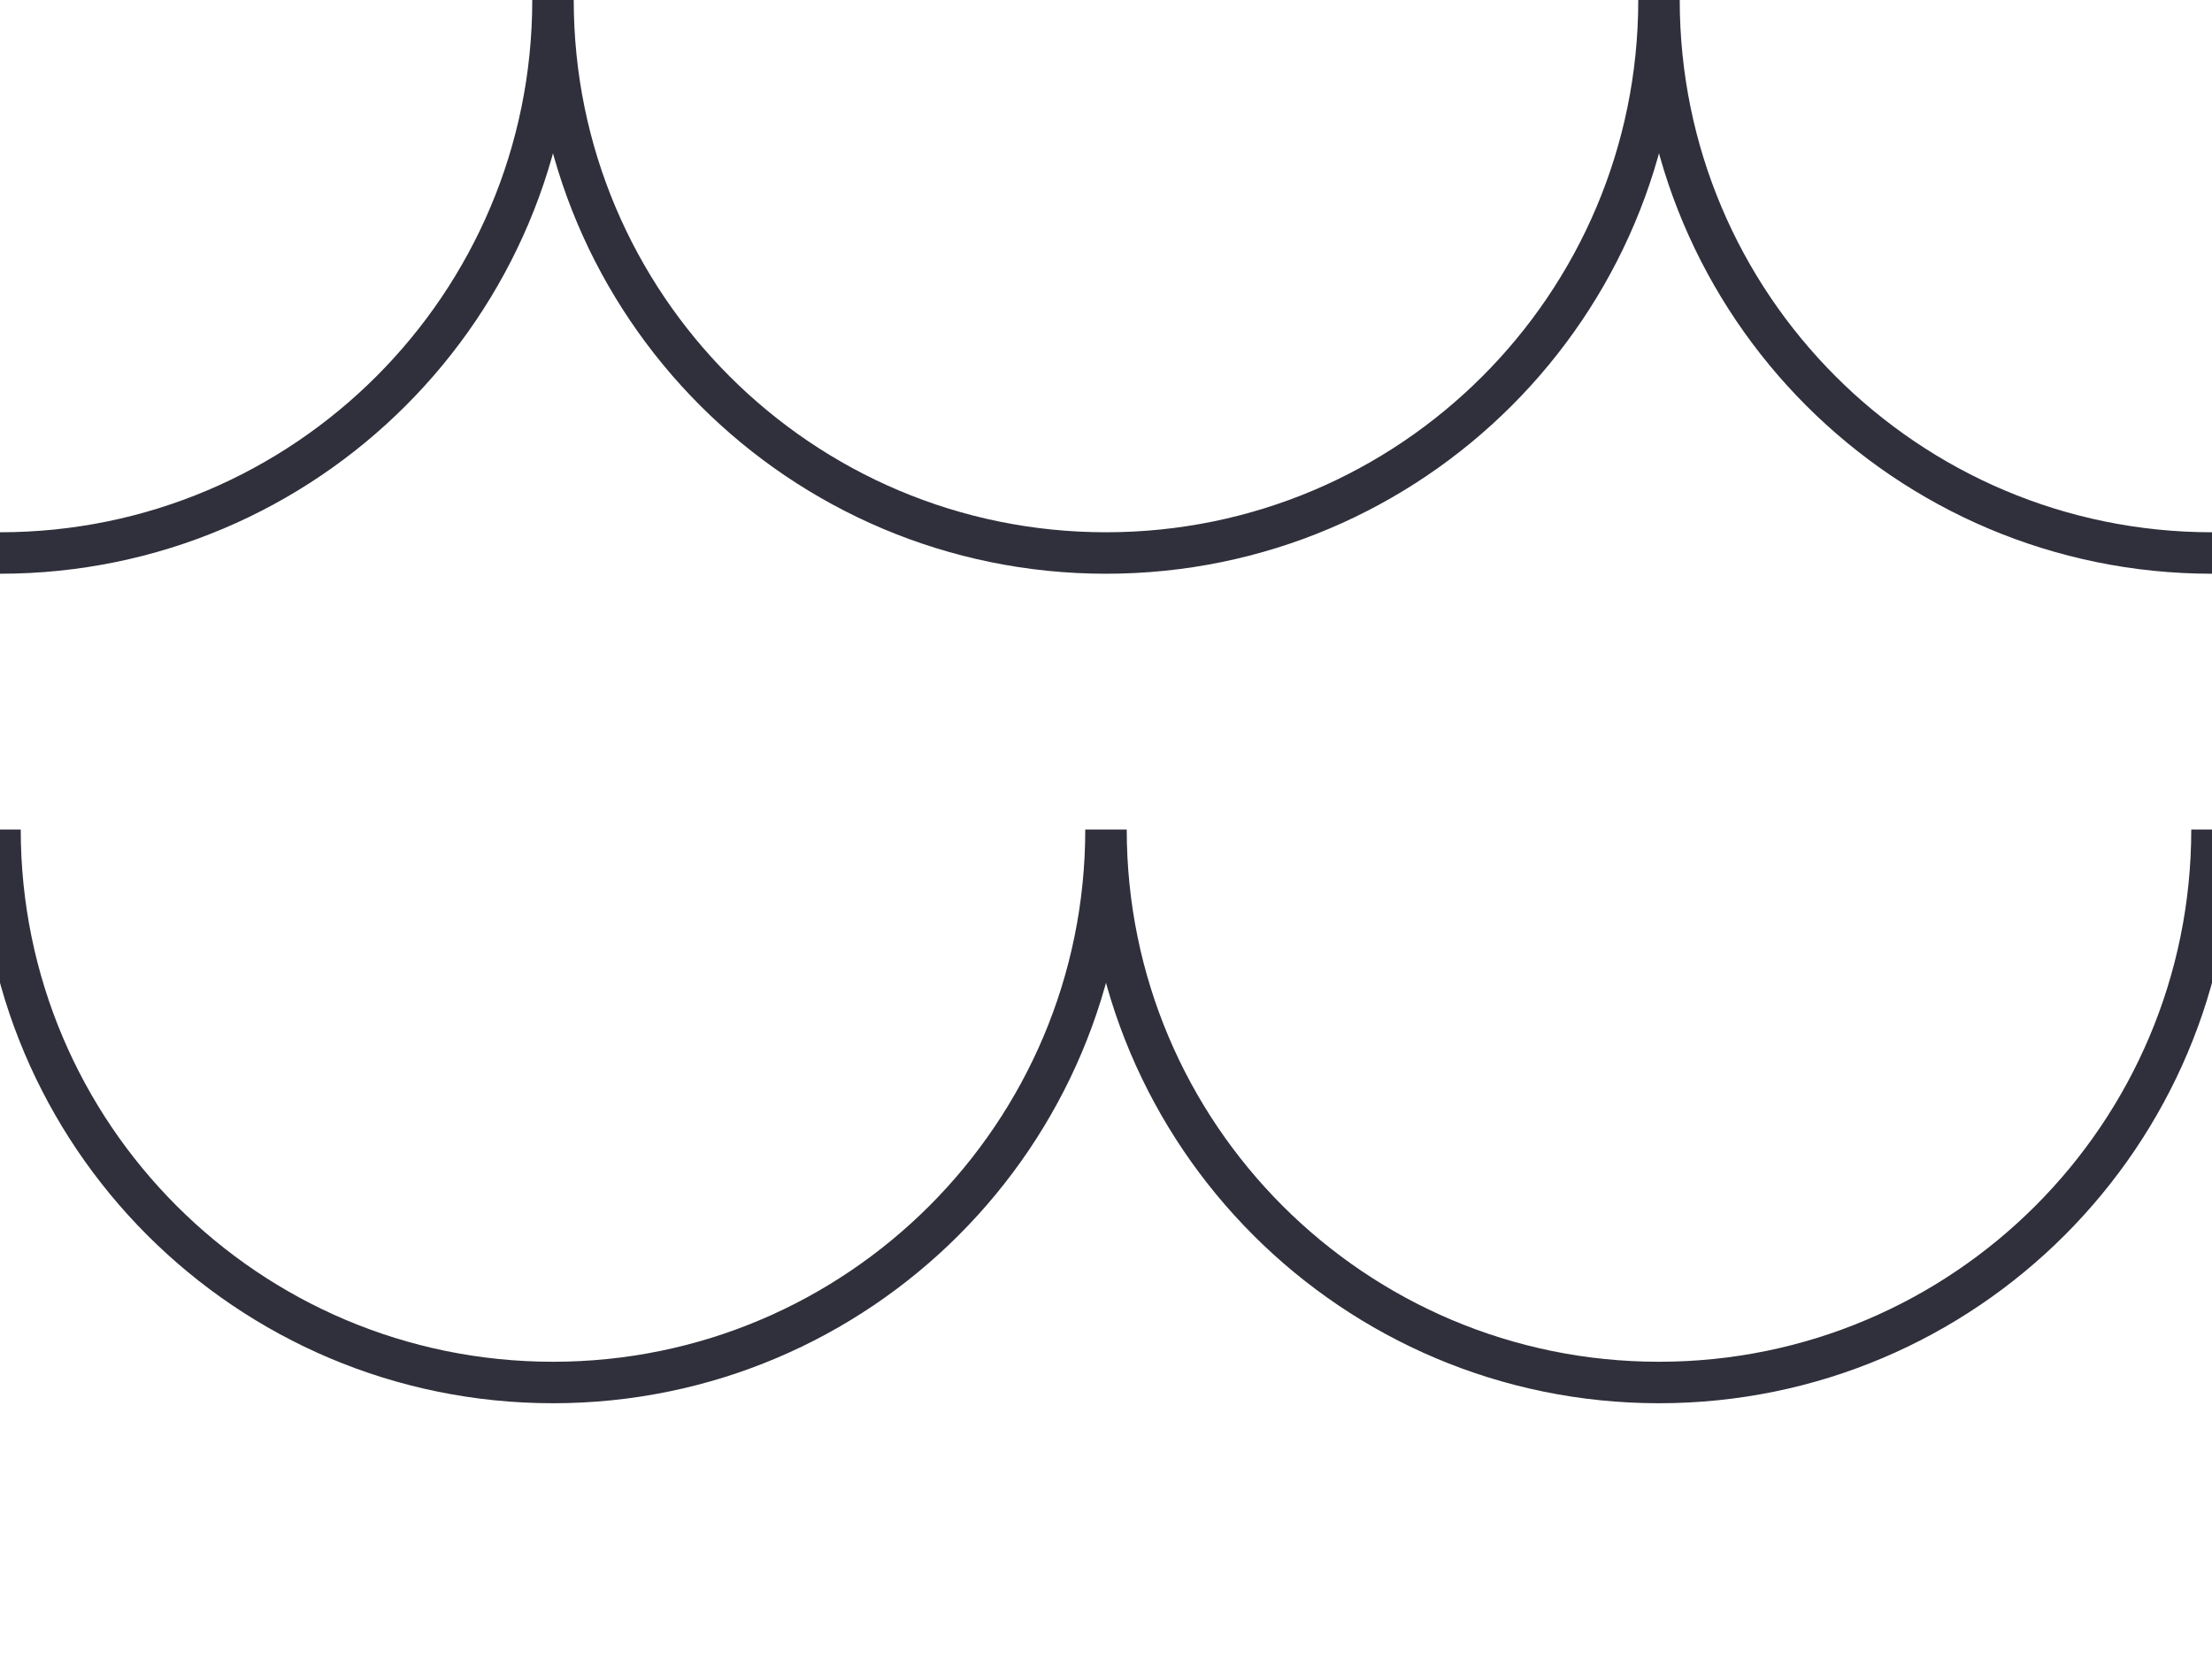
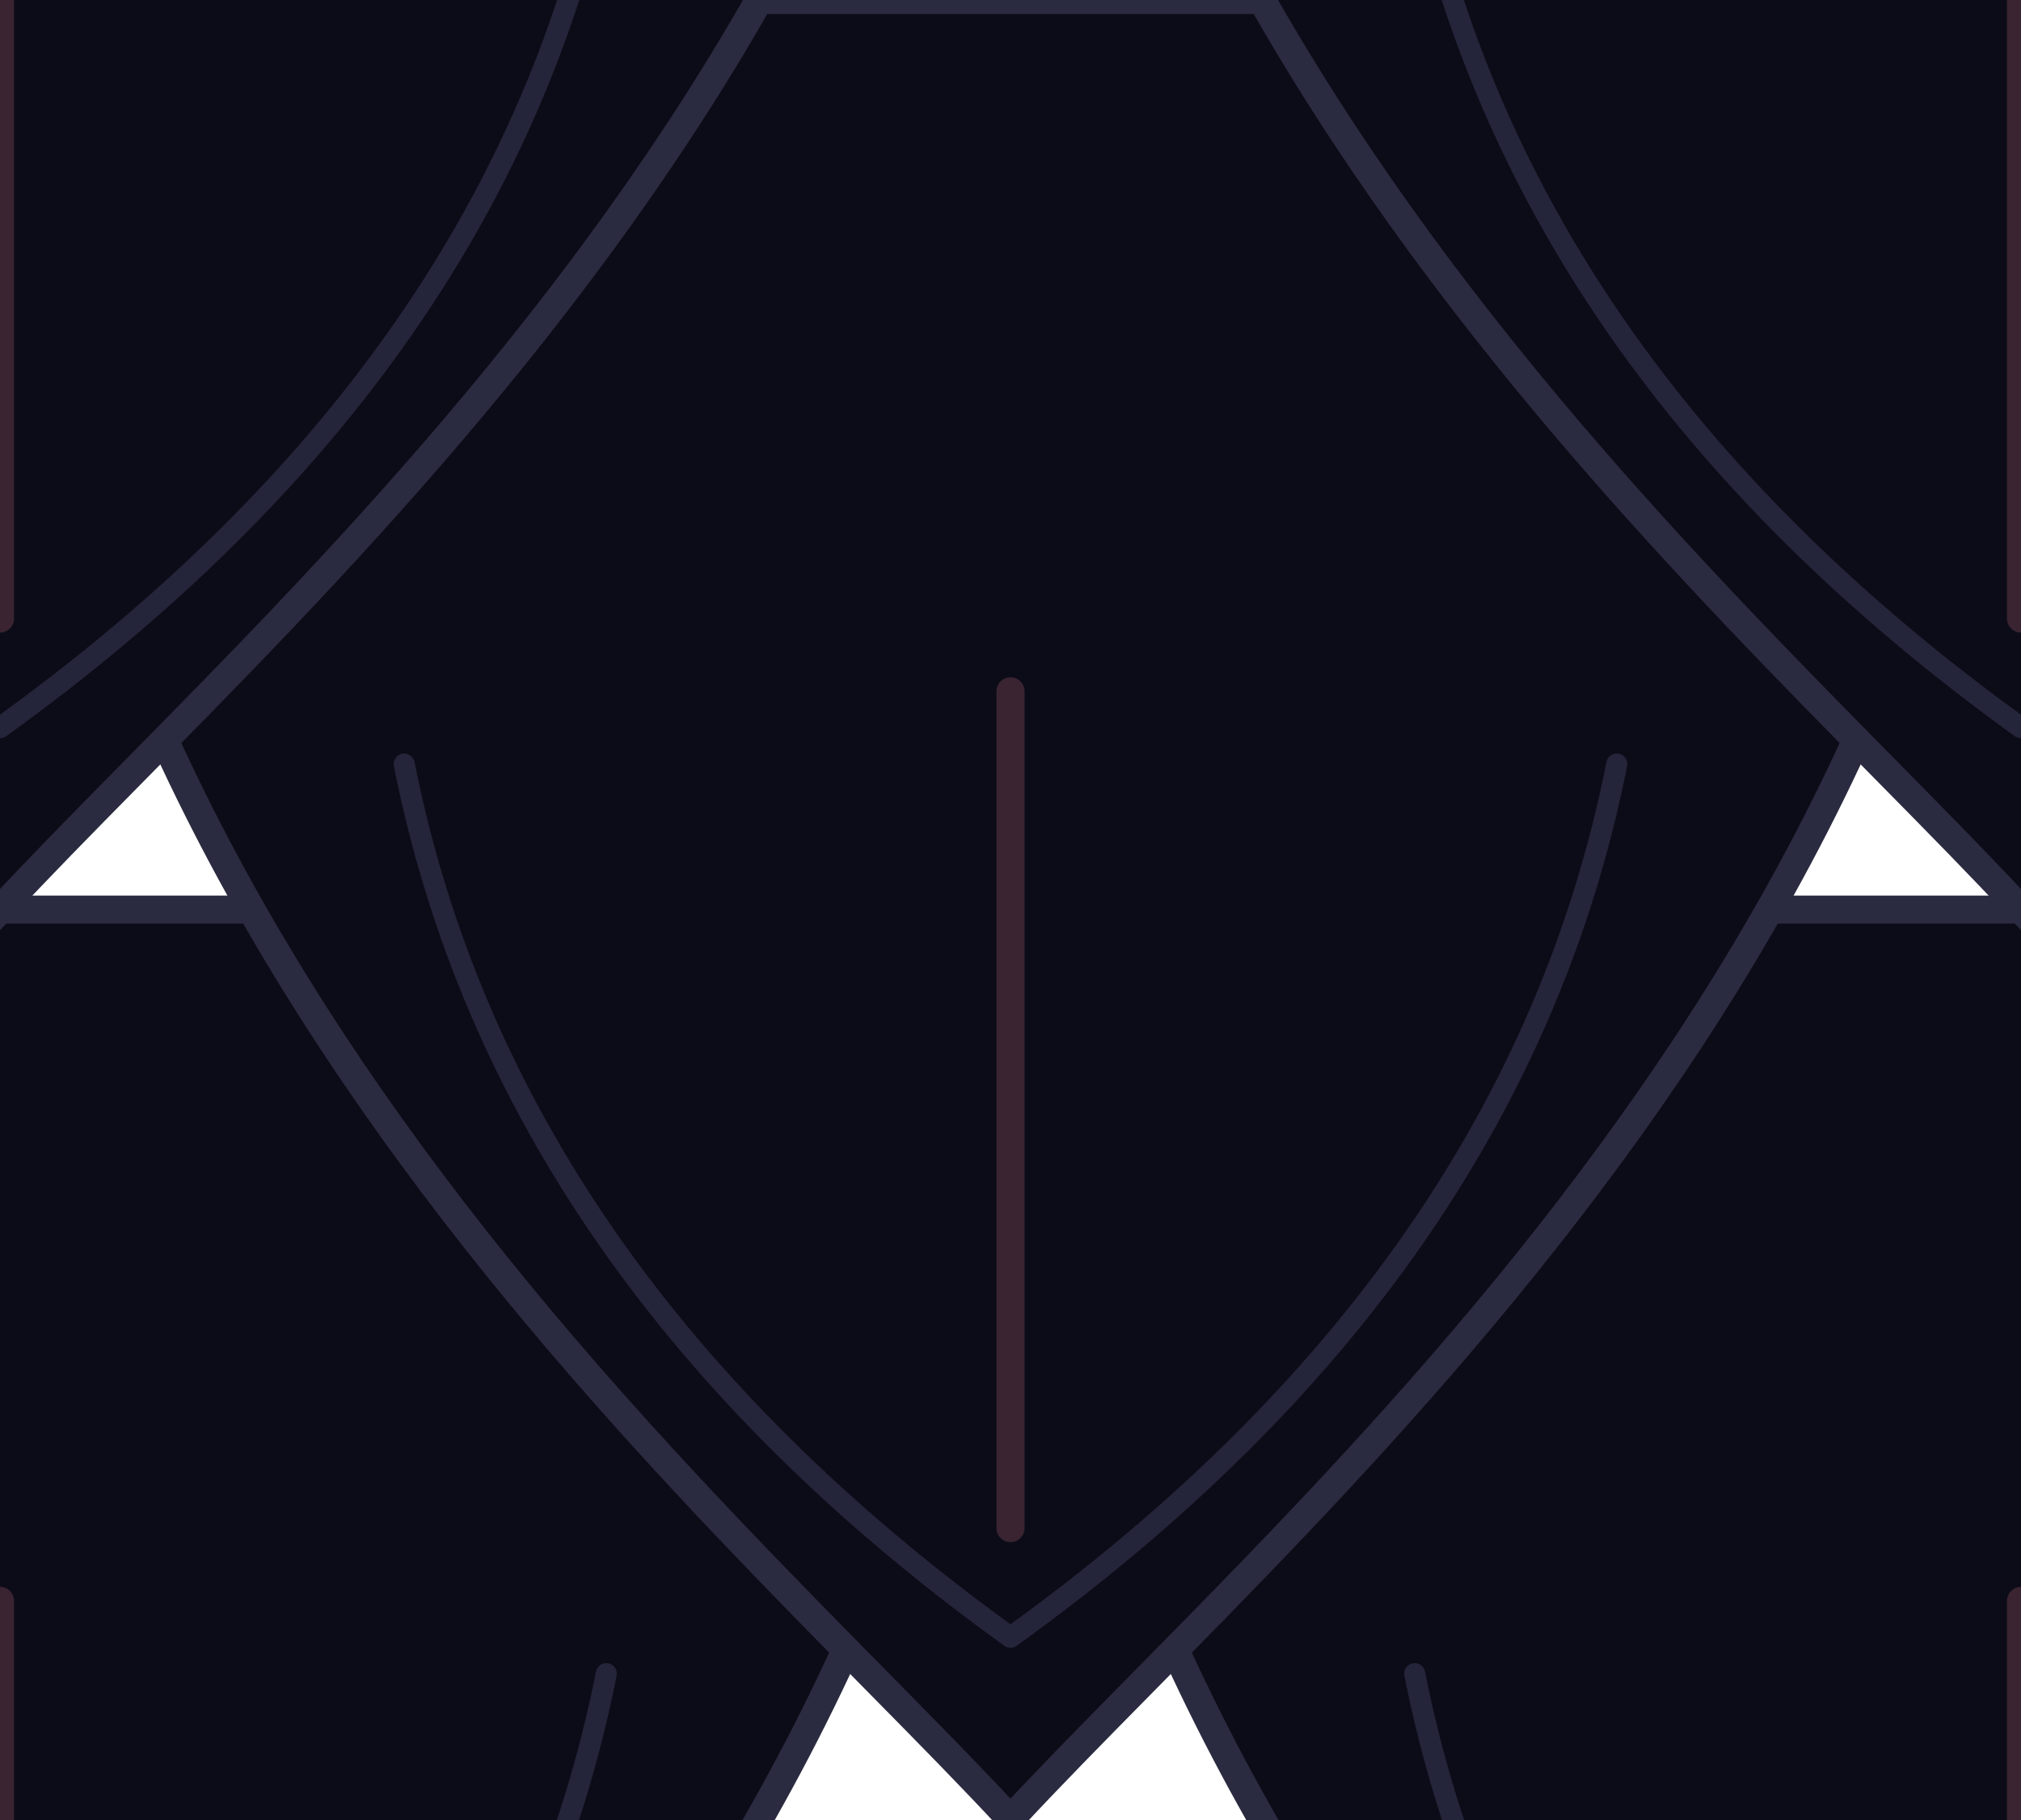
- <svg xmlns="http://www.w3.org/2000/svg" width="64" height="48" viewBox="0 0 64 48" fill="none" stroke="#30303c" stroke-width="1.2">
-   <path d="M0 24a16 16 0 0 0 32 0M32 24a16 16 0 0 0 32 0M-16 0a16 16 0 0 0 32 0M16 0a16 16 0 0 0 32 0M48 0a16 16 0 0 0 32 0M0 48a16 16 0 0 0 32 0M32 48a16 16 0 0 0 32 0" />
+ <svg xmlns="http://www.w3.org/2000/svg" width="144" height="129.6" viewBox="0 0 144 129.6">
+   <path d="M-72 64.8C-72 129.6 -21.6 171.072 0 194.4C21.6 171.072 72 129.6 72 64.8Z" fill="#0c0c18" stroke="#2a2a40" stroke-width="2" />
+   <path d="M-43.2 119.232Q-36 155.52 0 181.44M43.2 119.232Q36 155.52 0 181.44" fill="none" stroke="#24243a" stroke-width="1.5" stroke-linecap="round" />
+   <path d="M0 114.048L0 173.664" fill="none" stroke="#3a2431" stroke-width="2" stroke-linecap="round" />
+   <path d="M72 64.8C72 129.6 122.4 171.072 144 194.4C165.6 171.072 216 129.6 216 64.8Z" fill="#0c0c18" stroke="#2a2a40" stroke-width="2" />
+   <path d="M100.8 119.232Q108 155.52 144 181.44M187.2 119.232Q180 155.52 144 181.44" fill="none" stroke="#24243a" stroke-width="1.5" stroke-linecap="round" />
+   <path d="M144 114.048L144 173.664" fill="none" stroke="#3a2431" stroke-width="2" stroke-linecap="round" />
+   <path d="M0 0C0 64.8 50.4 106.272 72 129.6C93.6 106.272 144 64.8 144 0Z" fill="#0c0c18" stroke="#2a2a40" stroke-width="2" />
+   <path d="M28.8 54.432Q36 90.72 72 116.64M115.2 54.432Q108 90.72 72 116.64" fill="none" stroke="#24243a" stroke-width="1.5" stroke-linecap="round" />
+   <path d="M72 49.248L72 108.864" fill="none" stroke="#3a2431" stroke-width="2" stroke-linecap="round" />
+   <path d="M-72 -64.8C-72 0 -21.6 41.472 0 64.8C21.6 41.472 72 0 72 -64.8Z" fill="#0c0c18" stroke="#2a2a40" stroke-width="2" />
+   <path d="M-43.2 -10.368Q-36 25.92 0 51.84M43.2 -10.368Q36 25.92 0 51.84" fill="none" stroke="#24243a" stroke-width="1.5" stroke-linecap="round" />
+   <path d="M0 -15.552L0 44.064" fill="none" stroke="#3a2431" stroke-width="2" stroke-linecap="round" />
+   <path d="M72 -64.8C72 0 122.4 41.472 144 64.8C165.6 41.472 216 0 216 -64.8Z" fill="#0c0c18" stroke="#2a2a40" stroke-width="2" />
+   <path d="M100.8 -10.368Q108 25.92 144 51.84M187.2 -10.368Q180 25.92 144 51.84" fill="none" stroke="#24243a" stroke-width="1.5" stroke-linecap="round" />
+   <path d="M144 -15.552L144 44.064" fill="none" stroke="#3a2431" stroke-width="2" stroke-linecap="round" />
</svg>
